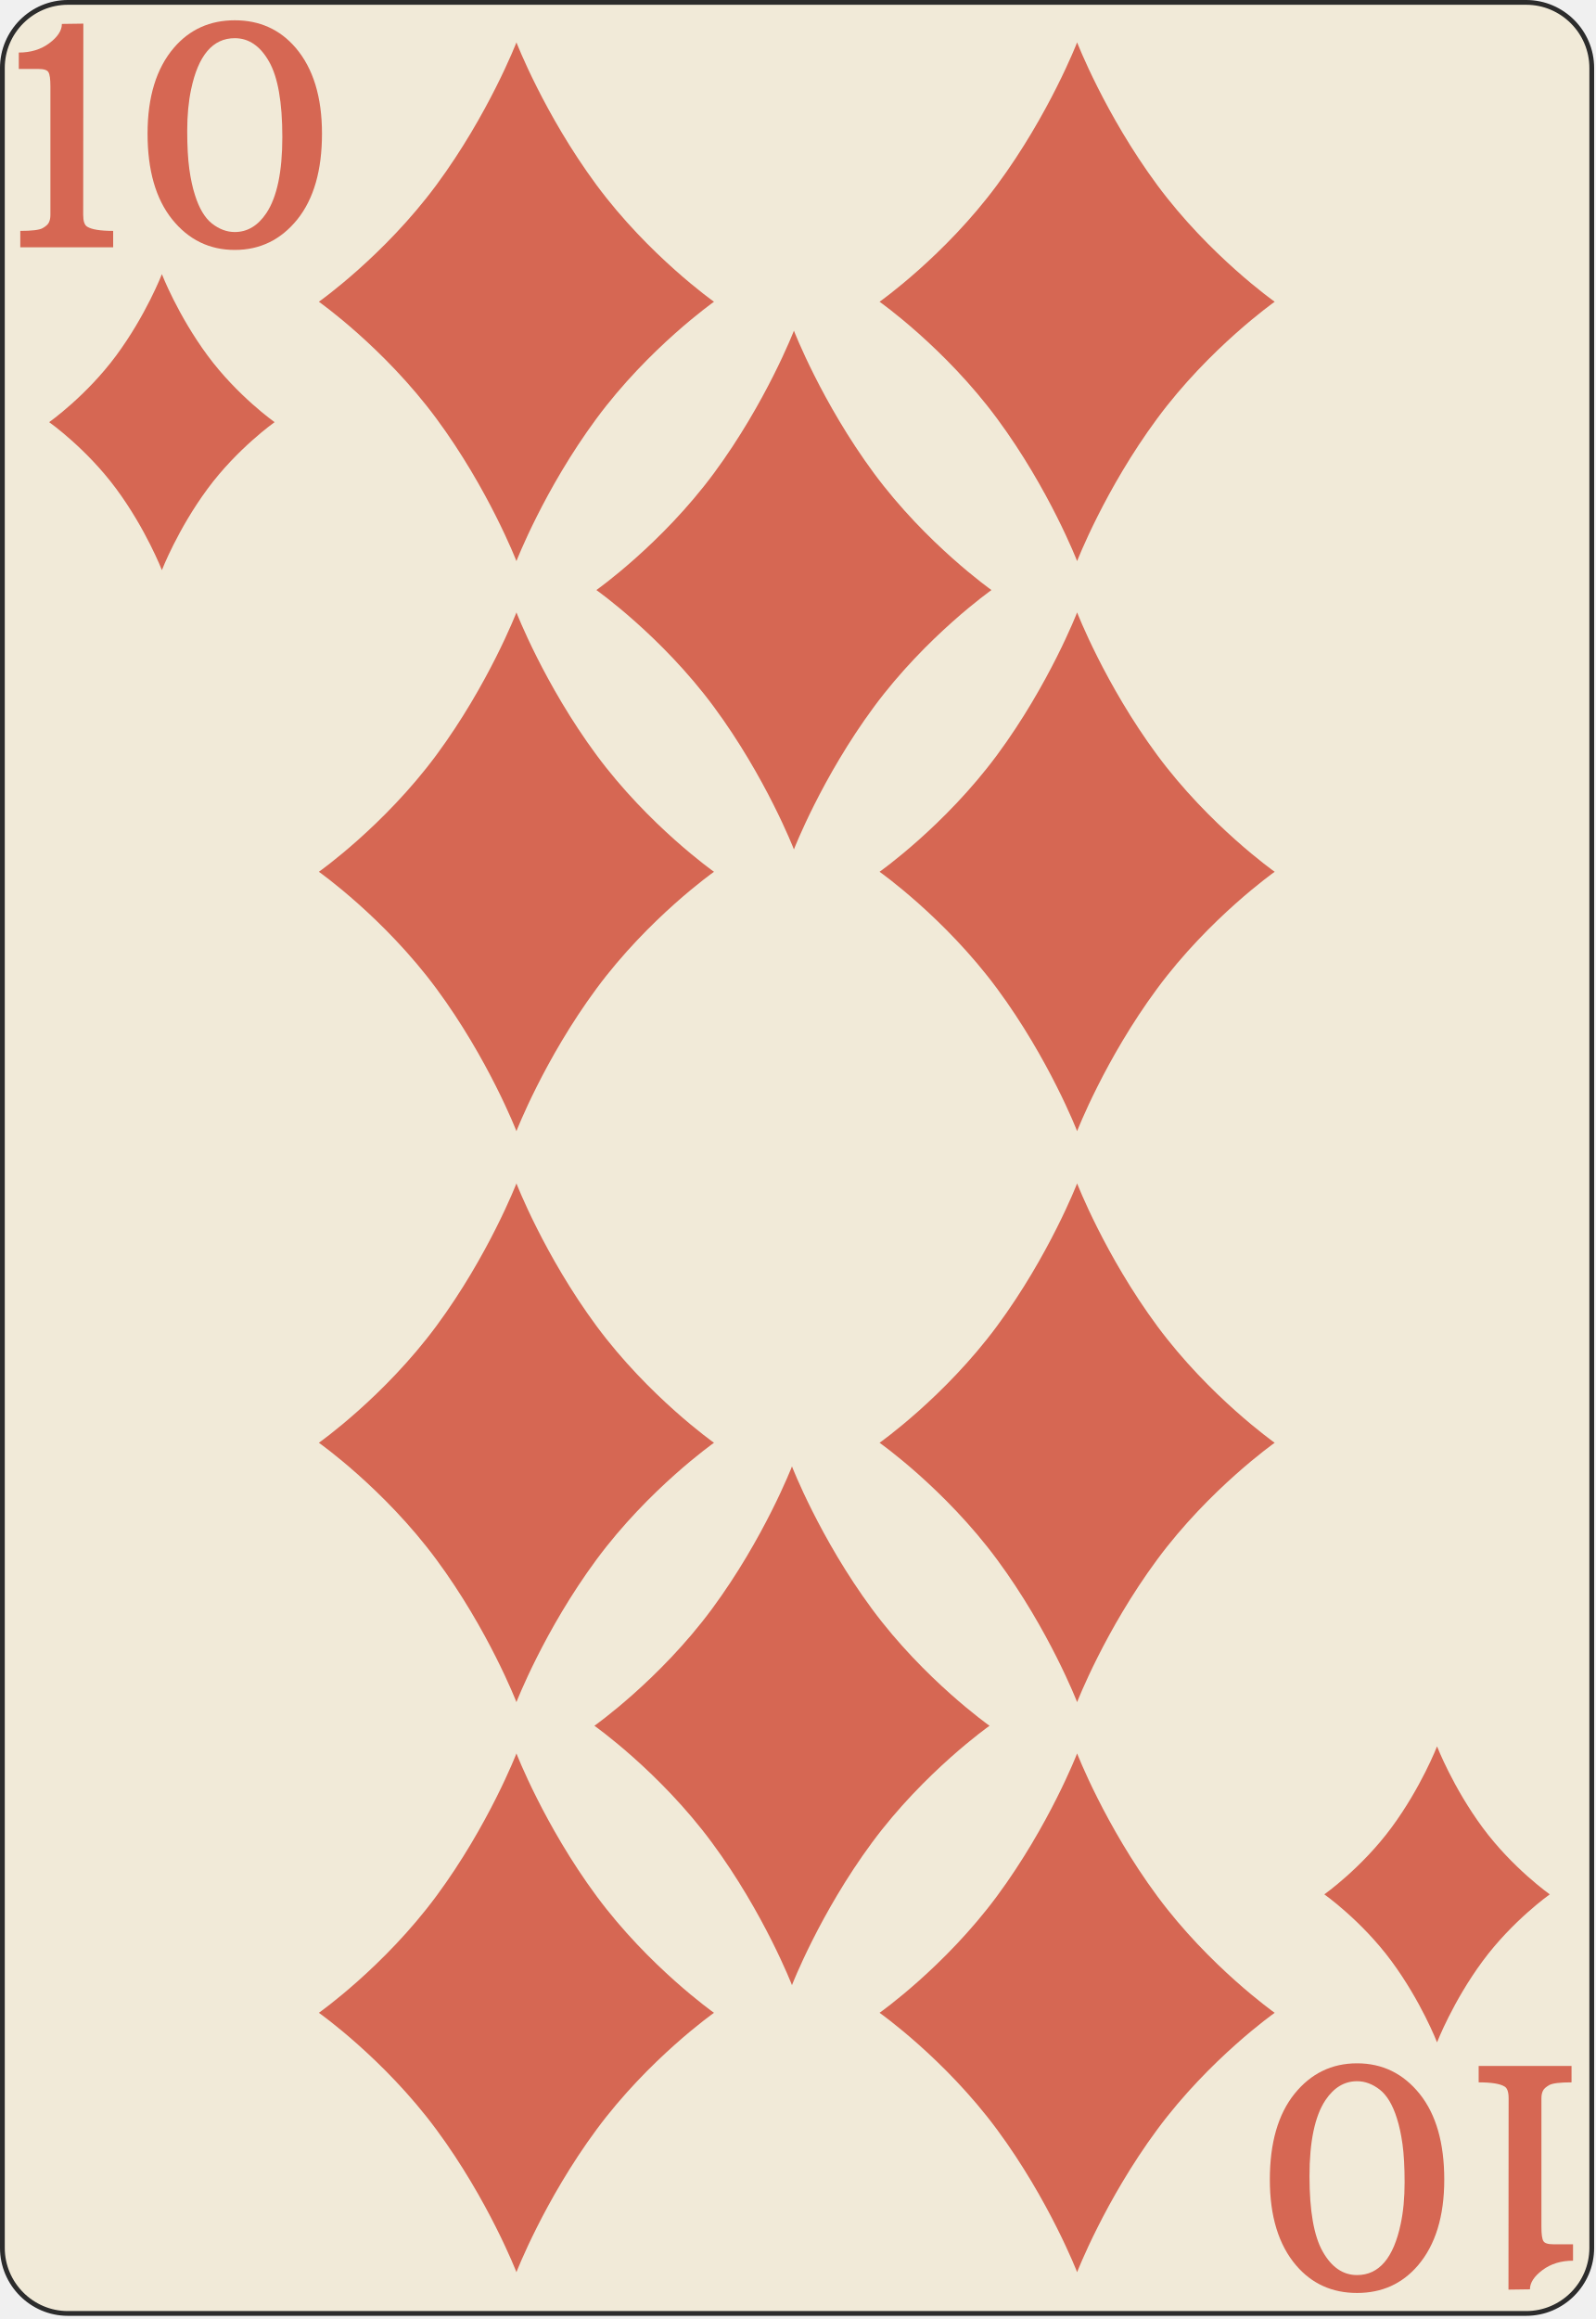
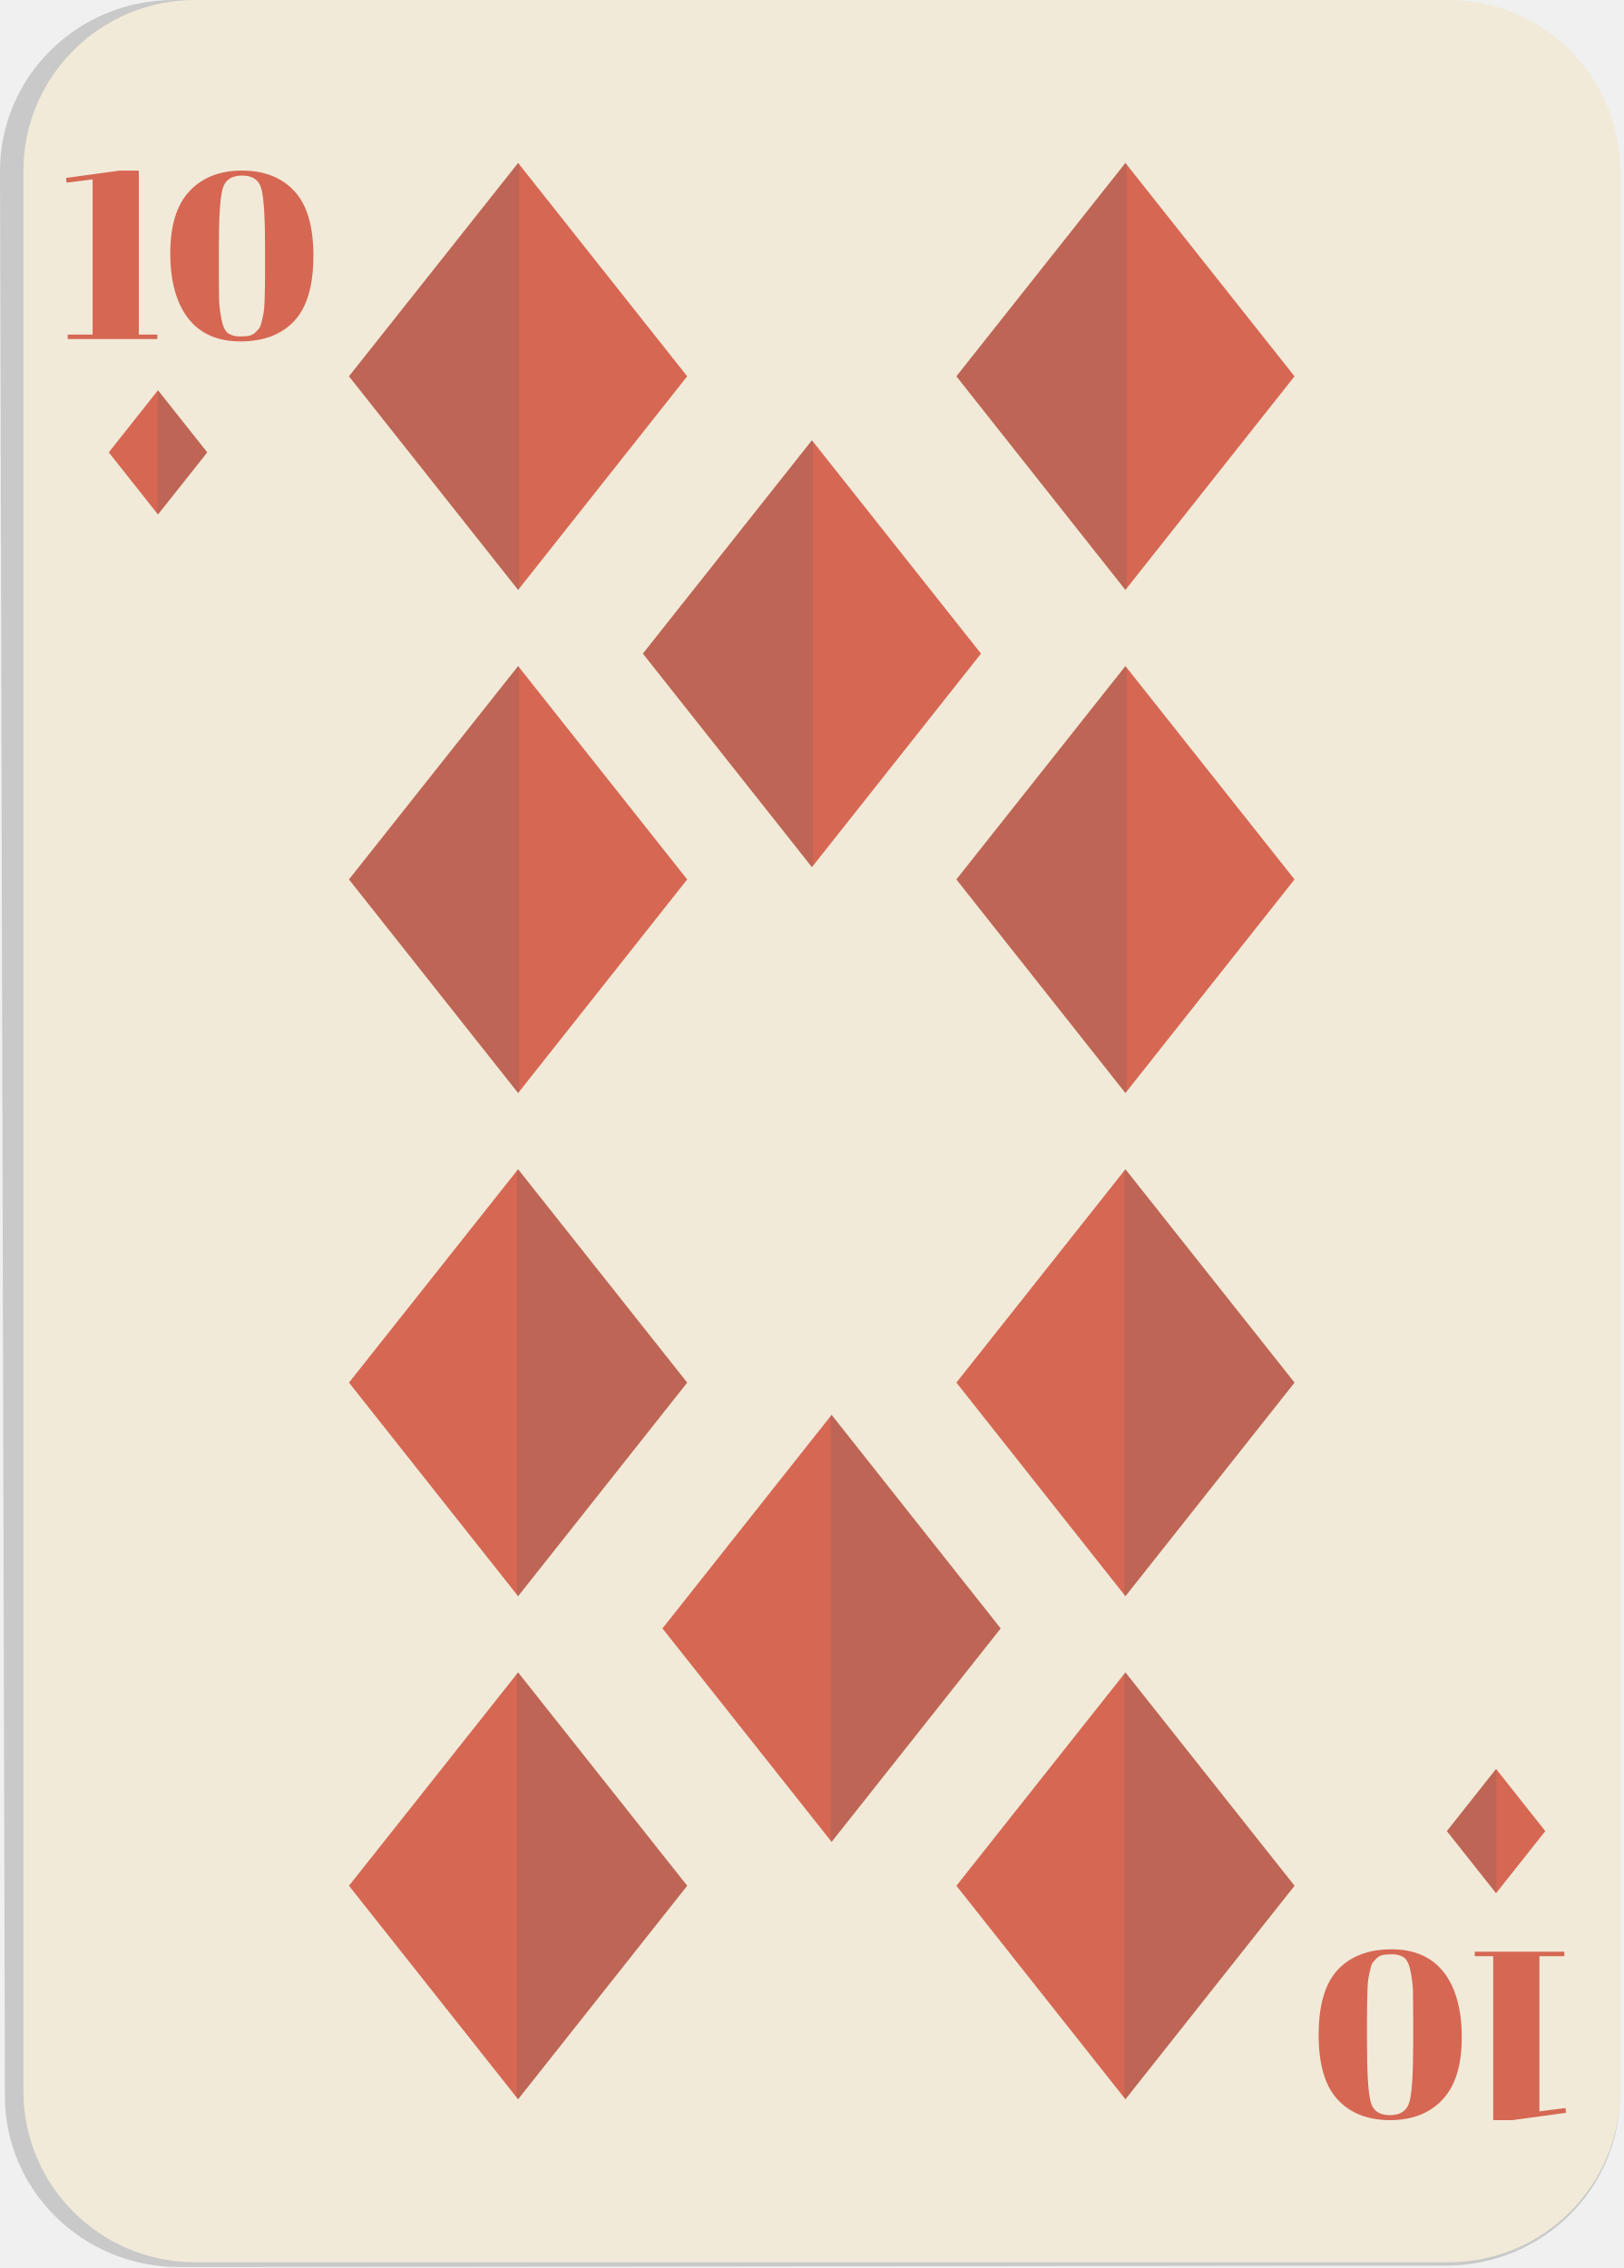
- <svg xmlns="http://www.w3.org/2000/svg" width="223" height="324" viewBox="0 0 223 324" fill="none">
-   <g clip-path="url(#clip0_2009_1666)">
-     <path d="M222.449 314.064C222.449 319.1 218.333 323.223 213.287 323.223H9.481C4.448 323.223 0.333 319.1 0.333 314.064V9.493C0.333 4.457 4.448 0.333 9.481 0.333H213.287C218.333 0.333 222.449 4.457 222.449 9.493V314.064Z" fill="#F1EAD8" stroke="#2C2C2C" stroke-width="0.667" />
-     <path d="M2.836 32.259C4.447 32.259 5.481 32.134 5.94 31.884C6.412 31.62 6.711 31.35 6.836 31.072C6.974 30.794 7.044 30.447 7.044 30.03V12.051C7.044 11.051 6.954 10.398 6.773 10.093C6.606 9.787 6.134 9.634 5.356 9.634H2.627V7.343C4.308 7.343 5.731 6.905 6.898 6.03C8.065 5.155 8.648 4.259 8.648 3.343L11.648 3.301L11.627 30.03C11.627 30.905 11.815 31.454 12.19 31.676C12.815 32.065 14.023 32.259 15.815 32.259V34.551H2.836V32.259Z" fill="#D66753" />
-     <path d="M29.011 49.676C24.842 44.037 22.624 38.305 22.624 38.305C22.624 38.305 20.406 44.037 16.237 49.676C12.066 55.314 6.87 58.982 6.87 58.982C6.87 58.982 12.066 62.647 16.237 68.289C20.406 73.927 22.624 79.658 22.624 79.658C22.624 79.658 24.842 73.927 29.011 68.289C33.181 62.647 38.377 58.982 38.377 58.982C38.377 58.982 33.181 55.314 29.011 49.676Z" fill="#D66753" />
-     <path d="M207.215 255.366C203.046 249.726 200.828 243.995 200.828 243.995C200.828 243.995 198.61 249.726 194.441 255.366C190.27 261.004 185.074 264.671 185.074 264.671C185.074 264.671 190.27 268.337 194.441 273.978C198.61 279.616 200.828 285.348 200.828 285.348C200.828 285.348 203.046 279.616 207.215 273.978C211.385 268.337 216.582 264.671 216.582 264.671C216.582 264.671 211.385 261.004 207.215 255.366Z" fill="#D66753" />
-     <path d="M83.365 264.912C76.059 255.028 72.172 244.984 72.172 244.984C72.172 244.984 68.285 255.028 60.979 264.912C53.67 274.793 44.563 281.22 44.563 281.22C44.563 281.22 53.67 287.643 60.979 297.53C68.285 307.411 72.172 317.456 72.172 317.456C72.172 317.456 76.059 307.411 83.365 297.53C90.674 287.643 99.78 281.22 99.78 281.22C99.78 281.22 90.674 274.793 83.365 264.912Z" fill="#D66753" />
-     <path d="M83.365 25.852C76.059 15.968 72.172 5.923 72.172 5.923C72.172 5.923 68.285 15.968 60.979 25.852C53.67 35.732 44.563 42.159 44.563 42.159C44.563 42.159 53.67 48.583 60.979 58.47C68.285 68.351 72.172 78.395 72.172 78.395C72.172 78.395 76.059 68.351 83.365 58.47C90.674 48.583 99.78 42.159 99.78 42.159C99.78 42.159 90.674 35.732 83.365 25.852Z" fill="#D66753" />
-     <path d="M83.365 185.27C76.059 175.386 72.172 165.341 72.172 165.341C72.172 165.341 68.285 175.386 60.979 185.27C53.67 195.15 44.563 201.577 44.563 201.577C44.563 201.577 53.67 208.001 60.979 217.888C68.285 227.768 72.172 237.813 72.172 237.813C72.172 237.813 76.059 227.768 83.365 217.888C90.674 208.001 99.78 201.577 99.78 201.577C99.78 201.577 90.674 195.15 83.365 185.27Z" fill="#D66753" />
-     <path d="M83.365 105.495C76.059 95.611 72.172 85.566 72.172 85.566C72.172 85.566 68.285 95.611 60.979 105.495C53.67 115.375 44.563 121.802 44.563 121.802C44.563 121.802 53.67 128.226 60.979 138.113C68.285 147.993 72.172 158.038 72.172 158.038C72.172 158.038 76.059 147.993 83.365 138.113C90.674 128.226 99.78 121.802 99.78 121.802C99.78 121.802 90.674 115.375 83.365 105.495Z" fill="#D66753" />
-     <path d="M161.721 264.912C154.415 255.028 150.528 244.984 150.528 244.984C150.528 244.984 146.641 255.028 139.335 264.912C132.026 274.793 122.92 281.22 122.92 281.22C122.92 281.22 132.026 287.643 139.335 297.53C146.641 307.411 150.528 317.456 150.528 317.456C150.528 317.456 154.415 307.411 161.721 297.53C169.031 287.643 178.137 281.22 178.137 281.22C178.137 281.22 169.031 274.793 161.721 264.912Z" fill="#D66753" />
-     <path d="M161.721 25.852C154.415 15.968 150.528 5.923 150.528 5.923C150.528 5.923 146.641 15.968 139.335 25.852C132.026 35.732 122.92 42.159 122.92 42.159C122.92 42.159 132.026 48.583 139.335 58.47C146.641 68.351 150.528 78.395 150.528 78.395C150.528 78.395 154.415 68.351 161.721 58.47C169.031 48.583 178.137 42.159 178.137 42.159C178.137 42.159 169.031 35.732 161.721 25.852Z" fill="#D66753" />
-     <path d="M161.721 185.27C154.415 175.386 150.528 165.341 150.528 165.341C150.528 165.341 146.641 175.386 139.335 185.27C132.026 195.15 122.92 201.577 122.92 201.577C122.92 201.577 132.026 208.001 139.335 217.888C146.641 227.768 150.528 237.813 150.528 237.813C150.528 237.813 154.415 227.768 161.721 217.888C169.031 208.001 178.137 201.577 178.137 201.577C178.137 201.577 169.031 195.15 161.721 185.27Z" fill="#D66753" />
-     <path d="M161.721 105.495C154.415 95.611 150.528 85.566 150.528 85.566C150.528 85.566 146.641 95.611 139.335 105.495C132.026 115.375 122.92 121.802 122.92 121.802C122.92 121.802 132.026 128.226 139.335 138.113C146.641 147.993 150.528 158.038 150.528 158.038C150.528 158.038 154.415 147.993 161.721 138.113C169.031 128.226 178.137 121.802 178.137 121.802C178.137 121.802 169.031 115.375 161.721 105.495Z" fill="#D66753" />
-     <path d="M122.144 66.131C114.838 56.247 110.951 46.203 110.951 46.203C110.951 46.203 107.064 56.247 99.758 66.131C92.449 76.012 83.343 82.439 83.343 82.439C83.343 82.439 92.449 88.862 99.758 98.749C107.064 108.63 110.951 118.675 110.951 118.675C110.951 118.675 114.838 108.63 122.144 98.749C129.453 88.862 138.56 82.439 138.56 82.439C138.56 82.439 129.453 76.012 122.144 66.131Z" fill="#D66753" />
-     <path d="M121.871 224.81C114.565 214.926 110.678 204.881 110.678 204.881C110.678 204.881 106.791 214.926 99.485 224.81C92.175 234.69 83.069 241.117 83.069 241.117C83.069 241.117 92.175 247.541 99.485 257.428C106.791 267.309 110.678 277.353 110.678 277.353C110.678 277.353 114.565 267.309 121.871 257.428C129.18 247.541 138.286 241.117 138.286 241.117C138.286 241.117 129.18 234.69 121.871 224.81Z" fill="#D66753" />
-     <path d="M32.81 34.918C29.268 34.918 26.351 33.495 24.06 30.647C21.768 27.786 20.622 23.793 20.622 18.668C20.622 13.543 21.851 9.543 24.31 6.668C26.504 4.113 29.337 2.835 32.81 2.835C36.282 2.835 39.115 4.113 41.31 6.668C43.768 9.543 44.997 13.543 44.997 18.668C44.997 23.793 43.851 27.786 41.56 30.647C39.268 33.495 36.351 34.918 32.81 34.918ZM32.81 32.418C34.574 32.418 36.046 31.536 37.226 29.772C38.712 27.536 39.455 23.995 39.455 19.147C39.455 14.286 38.837 10.772 37.601 8.606C36.365 6.425 34.768 5.335 32.81 5.335C29.74 5.335 27.705 7.724 26.705 12.502C26.344 14.196 26.164 16.12 26.164 18.272C26.164 20.411 26.261 22.189 26.455 23.606C26.65 25.009 26.914 26.224 27.247 27.252C27.83 29.113 28.622 30.439 29.622 31.231C30.636 32.022 31.698 32.418 32.81 32.418Z" fill="#D66753" />
-     <path d="M219.622 290.937C218.011 290.937 216.977 291.062 216.518 291.312C216.046 291.576 215.747 291.847 215.622 292.125C215.484 292.402 215.414 292.75 215.414 293.166V311.146C215.414 312.146 215.504 312.798 215.685 313.104C215.852 313.409 216.324 313.562 217.102 313.562H219.831V315.854C218.15 315.854 216.727 316.291 215.56 317.166C214.393 318.041 213.81 318.937 213.81 319.854L210.81 319.896L210.831 293.166C210.831 292.291 210.643 291.743 210.268 291.521C209.643 291.132 208.435 290.937 206.643 290.937V288.646H219.622V290.937Z" fill="#D66753" />
-     <path d="M189.648 288.278C193.19 288.278 196.107 289.702 198.398 292.549C200.69 295.41 201.836 299.403 201.836 304.528C201.836 309.653 200.607 313.653 198.148 316.528C195.954 319.084 193.121 320.362 189.648 320.362C186.176 320.362 183.343 319.084 181.148 316.528C178.69 313.653 177.461 309.653 177.461 304.528C177.461 299.403 178.607 295.41 180.898 292.549C183.19 289.702 186.107 288.278 189.648 288.278ZM189.648 290.778C187.885 290.778 186.412 291.66 185.232 293.424C183.746 295.66 183.003 299.202 183.003 304.049C183.003 308.91 183.621 312.424 184.857 314.591C186.093 316.771 187.69 317.862 189.648 317.862C192.718 317.862 194.753 315.473 195.753 310.695C196.114 309.001 196.294 307.077 196.294 304.924C196.294 302.785 196.197 301.008 196.003 299.591C195.808 298.188 195.544 296.973 195.211 295.945C194.628 294.084 193.836 292.758 192.836 291.966C191.822 291.174 190.76 290.778 189.648 290.778Z" fill="#D66753" />
-   </g>
-   <defs>
-     <clipPath id="clip0_2009_1666">
-       <rect width="222.783" height="323.556" fill="white" />
-     </clipPath>
-   </defs>
+ <svg xmlns="http://www.w3.org/2000/svg" width="141" height="197" viewBox="0 0 141 197" fill="none">
+   <path d="M15.556 196.916C7.23 196.931 0.442 190.289 0.427 182.107L6.9618e-05 14.899C-0.025 6.674 6.756 -0.021 15.103 5.18283e-05L125.604 0.205C133.919 0.226 140.693 6.914 140.693 15.118V181.974C140.693 190.135 133.947 196.776 125.661 196.791L15.556 196.916Z" fill="#C9C9C9" />
+   <path d="M16.932 196.5C8.721 196.5 2.033 189.84 2.033 181.655V14.845C2.033 6.656 8.721 0 16.932 0H125.817C134.042 0 140.716 6.656 140.716 14.845V181.655C140.716 189.837 134.038 196.5 125.817 196.5H16.932Z" fill="#F1EAD8" />
+   <path d="M97.748 14.155L112.435 32.687L97.748 51.24L83.068 32.687L97.748 14.155Z" fill="#D66753" />
+   <path opacity="0.2" d="M97.849 14.281L97.748 14.155L83.068 32.687L97.748 51.24L97.849 51.104V14.281Z" fill="#616161" />
+   <path d="M70.521 38.245L85.204 56.773L70.521 75.319L55.838 56.773L70.521 38.245Z" fill="#D66753" />
+   <path opacity="0.2" d="M70.614 38.367L70.521 38.245L55.838 56.773L70.521 75.319L70.614 75.197V38.367Z" fill="#616161" />
+   <path d="M72.228 122.897L57.538 141.447L72.228 159.986L86.912 141.447L72.228 122.897Z" fill="#D66753" />
+   <path opacity="0.2" d="M72.137 123.026L72.23 122.897L86.913 141.447L72.23 159.986L72.137 159.864V123.026Z" fill="#616161" />
+   <path d="M97.748 57.856L112.435 76.388L97.748 94.941L83.068 76.388L97.748 57.856Z" fill="#D66753" />
+   <path opacity="0.2" d="M97.849 57.978L97.748 57.856L83.068 76.388L97.748 94.941L97.849 94.816V57.978Z" fill="#616161" />
+   <path d="M44.998 101.562L30.311 120.094L44.998 138.647L59.685 120.094L44.998 101.562Z" fill="#D66753" />
+   <path opacity="0.2" d="M44.899 101.688L45 101.562L59.687 120.094L45 138.647L44.899 138.528V101.688Z" fill="#616161" />
+   <path d="M44.998 145.266L30.311 163.798L44.998 182.344L59.685 163.798L44.998 145.266Z" fill="#D66753" />
+   <path opacity="0.2" d="M44.899 145.385L45 145.266L59.687 163.798L45 182.344L44.899 182.226V145.385Z" fill="#616161" />
+   <path d="M45.002 14.155L59.685 32.687L45.002 51.24L30.311 32.687L45.002 14.155Z" fill="#D66753" />
+   <path opacity="0.2" d="M45.095 14.281L45.002 14.155L30.311 32.687L45.002 51.24L45.095 51.104V14.281Z" fill="#616161" />
+   <path d="M45.002 57.856L59.685 76.388L45.002 94.941L30.311 76.388L45.002 57.856Z" fill="#D66753" />
+   <path opacity="0.2" d="M45.095 57.978L45.002 57.856L30.311 76.388L45.002 94.941L45.095 94.816V57.978Z" fill="#616161" />
+   <path d="M97.748 101.562L83.068 120.094L97.748 138.647L112.435 120.094L97.748 101.562Z" fill="#D66753" />
+   <path opacity="0.2" d="M97.656 101.688L97.75 101.562L112.436 120.094L97.75 138.647L97.656 138.528V101.688Z" fill="#616161" />
+   <path d="M97.748 145.266L83.068 163.798L97.748 182.344L112.435 163.798L97.748 145.266Z" fill="#D66753" />
+   <path opacity="0.2" d="M97.656 145.385L97.75 145.266L112.436 163.798L97.75 182.344L97.656 182.226V145.385Z" fill="#616161" />
+   <path d="M13.72 44.688L9.448 39.293L13.72 33.9L18 39.293L13.72 44.688Z" fill="#D66753" />
+   <path opacity="0.2" d="M13.719 33.9L13.687 33.933V44.649L13.719 44.688L17.998 39.293L13.719 33.9Z" fill="#616161" />
+   <path d="M129.94 153.653L134.216 159.052L129.94 164.444L125.668 159.052L129.94 153.653Z" fill="#D66753" />
+   <path opacity="0.2" d="M129.976 153.682L129.94 153.653L125.668 159.052L129.94 164.444L129.976 164.408V153.682Z" fill="#616161" />
+   <path d="M8.044 15.579L5.78 15.867L5.739 15.456L10.39 14.818H12.057V29.059H13.662V29.45H5.883V29.059H8.044V15.579ZM20.882 29.655C18.892 29.655 17.376 28.983 16.334 27.639C15.305 26.294 14.79 24.415 14.79 22C14.79 19.585 15.346 17.788 16.457 16.608C17.569 15.414 19.084 14.818 21.005 14.818C22.94 14.818 24.456 15.408 25.553 16.587C26.665 17.767 27.22 19.647 27.22 22.226C27.22 24.805 26.665 26.692 25.553 27.886C24.442 29.066 22.885 29.655 20.882 29.655ZM19.009 21.465V23.296C19.009 24.627 19.016 25.567 19.03 26.116C19.057 26.665 19.133 27.234 19.256 27.824C19.38 28.414 19.578 28.798 19.853 28.976C20.127 29.141 20.45 29.223 20.82 29.223C21.191 29.223 21.465 29.203 21.643 29.162C21.835 29.12 22 29.038 22.137 28.915C22.288 28.777 22.412 28.647 22.508 28.524C22.604 28.386 22.679 28.181 22.734 27.906C22.803 27.632 22.858 27.378 22.899 27.145C22.94 26.912 22.967 26.569 22.981 26.116C23.008 25.238 23.022 24.353 23.022 23.461V21.65C23.022 18.961 22.919 17.225 22.713 16.443C22.521 15.648 21.959 15.25 21.026 15.25C20.093 15.25 19.524 15.654 19.318 16.464C19.112 17.273 19.009 18.94 19.009 21.465Z" fill="#D66753" />
+   <path d="M133.707 183.395L135.971 183.107L136.012 183.518L131.361 184.156L129.694 184.156L129.694 169.915L128.089 169.915L128.089 169.524L135.868 169.524L135.868 169.915L133.707 169.915L133.707 183.395ZM120.869 169.318C122.859 169.318 124.375 169.99 125.417 171.335C126.446 172.679 126.961 174.559 126.961 176.974C126.961 179.388 126.405 181.186 125.294 182.366C124.182 183.559 122.666 184.156 120.746 184.156C118.811 184.156 117.295 183.566 116.198 182.386C115.086 181.206 114.531 179.327 114.531 176.747C114.531 174.168 115.086 172.282 116.198 171.088C117.309 169.908 118.866 169.318 120.869 169.318ZM122.742 177.509L122.742 175.677C122.742 174.346 122.735 173.407 122.721 172.858C122.694 172.309 122.618 171.74 122.495 171.15C122.371 170.56 122.173 170.176 121.898 169.997C121.624 169.833 121.301 169.75 120.931 169.75C120.56 169.75 120.286 169.771 120.108 169.812C119.916 169.853 119.751 169.936 119.614 170.059C119.463 170.196 119.339 170.327 119.243 170.45C119.147 170.587 119.072 170.793 119.017 171.067C118.948 171.342 118.893 171.596 118.852 171.829C118.811 172.062 118.784 172.405 118.77 172.858C118.743 173.736 118.729 174.621 118.729 175.513L118.729 177.324C118.729 180.013 118.832 181.748 119.038 182.53C119.23 183.326 119.792 183.724 120.725 183.724C121.658 183.724 122.227 183.319 122.433 182.51C122.639 181.7 122.742 180.033 122.742 177.509Z" fill="#D66753" />
</svg>
